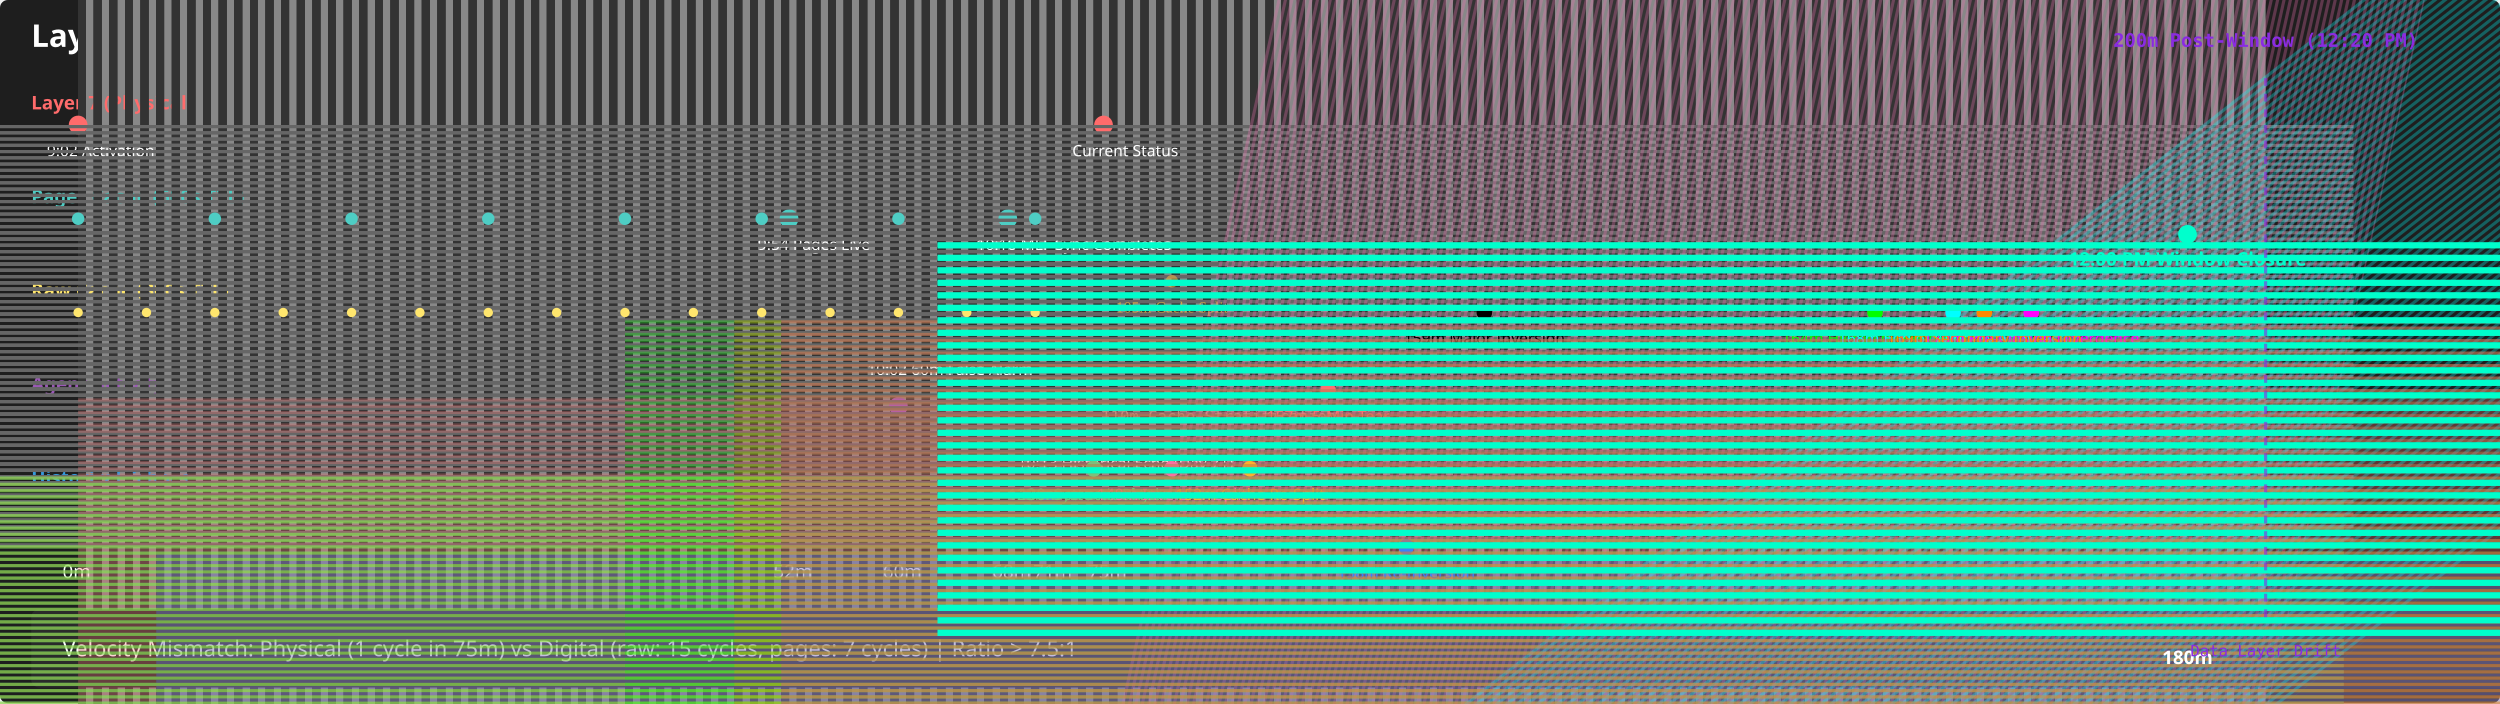
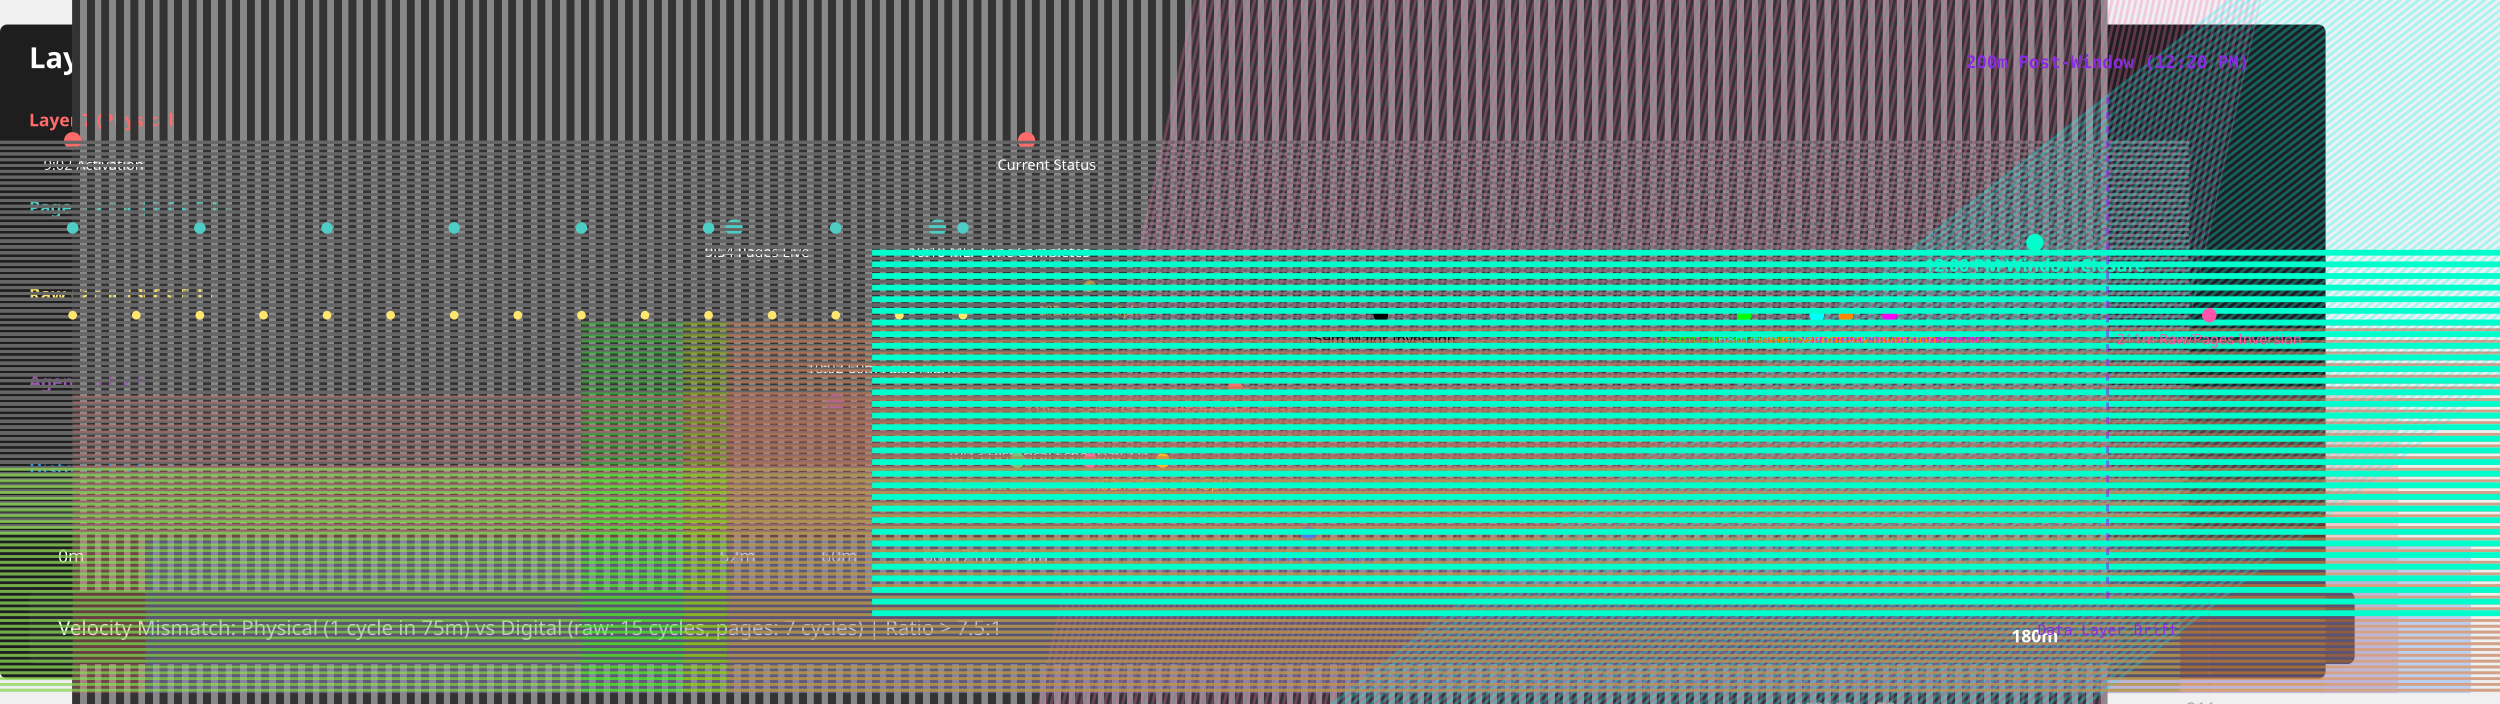
- <svg xmlns="http://www.w3.org/2000/svg" baseProfile="full" height="450" version="1.1" width="1600" viewBox="0 0 1600 450">
+ <svg xmlns="http://www.w3.org/2000/svg" baseProfile="full" height="450" version="1.1" width="1600" viewBox="0 0 1720 450">
  <defs />
-   <rect fill="#1e1e1e" height="450" rx="5" ry="5" width="1600" viewBox="0 0 1600 450" x="0" y="0" />
+   <rect fill="#1e1e1e" height="450" rx="5" ry="5" width="1600" viewBox="0 0 1720 450" x="0" y="0" />
  <text fill="#ffffff" font-family="sans-serif" font-size="20px" font-weight="bold" x="20" y="30">Layer 7 Physical Constraint Timeline</text>
  <line stroke="#888888" stroke-width="1600" x1="50" x2="1450" y1="350" y2="350" />
  <text fill="#ff6b6b" font-family="sans-serif" font-size="12px" font-weight="bold" x="20" y="70">Layer 7 (Physical)</text>
  <line stroke="#333333" stroke-dasharray="5,5" stroke-width="1600" x1="50" x2="1450" y1="80" y2="80" />
  <text fill="#4ecdc4" font-family="sans-serif" font-size="12px" font-weight="bold" x="20" y="130">Pages Cache (600s TTL)</text>
  <line stroke="#333333" stroke-dasharray="5,5" stroke-width="1600" x1="50" x2="1450" y1="140" y2="140" />
  <text fill="#ffe66d" font-family="sans-serif" font-size="12px" font-weight="bold" x="20" y="190">Raw Cache (300s TTL)</text>
  <line stroke="#333333" stroke-dasharray="5,5" stroke-width="1600" x1="50" x2="1450" y1="200" y2="200" />
  <text fill="#9b59b6" font-family="sans-serif" font-size="12px" font-weight="bold" x="20" y="250">Agent Activity</text>
  <line stroke="#333333" stroke-dasharray="5,5" stroke-width="1600" x1="50" x2="1450" y1="260" y2="260" />
  <text fill="#3498db" font-family="sans-serif" font-size="12px" font-weight="bold" x="20" y="310">Historical Echoes</text>
  <line stroke="#333333" stroke-dasharray="5,5" stroke-width="1600" x1="50" x2="1450" y1="320" y2="320" />
  <circle cx="50.0" cy="80" fill="#ff6b6b" r="6" />
  <line stroke="#666666" stroke-dasharray="2,2" stroke-width="1600" x1="50.0" x2="50.0" y1="80" y2="350" />
  <text fill="#ffffff" font-family="sans-serif" font-size="12px" x="40.0" y="370">0m</text>
  <text fill="#ffffff" font-family="sans-serif" font-size="10px" x="30.0" y="100">9:02 Activation</text>
  <circle cx="505.0" cy="140" fill="#4ecdc4" r="6" />
  <line stroke="#666666" stroke-dasharray="2,2" stroke-width="1600" x1="505.0" x2="505.0" y1="140" y2="350" />
  <text fill="#ffffff" font-family="sans-serif" font-size="12px" x="495.0" y="370">52m</text>
  <text fill="#ffffff" font-family="sans-serif" font-size="10px" x="485.0" y="160">9:54 Pages Live</text>
  <circle cx="575.0" cy="260" fill="#9b59b6" r="6" />
  <line stroke="#666666" stroke-dasharray="2,2" stroke-width="1600" x1="575.0" x2="575.0" y1="260" y2="350" />
  <text fill="#ffffff" font-family="sans-serif" font-size="12px" x="565.0" y="370">60m</text>
  <text fill="#ffffff" font-family="sans-serif" font-size="10px" x="555.0" y="240">10:02 60m False Alarm</text>
  <circle cx="645.0" cy="140" fill="#4ecdc4" r="6" />
  <line stroke="#666666" stroke-dasharray="2,2" stroke-width="1600" x1="645.0" x2="645.0" y1="140" y2="350" />
  <text fill="#ffffff" font-family="sans-serif" font-size="12px" x="635.0" y="370">68m</text>
  <text fill="#ffffff" font-family="sans-serif" font-size="10px" x="625.0" y="160">10:10 MLF Sync Completes</text>
  <circle cx="671.25" cy="320" fill="#3498db" r="6" />
  <line stroke="#666666" stroke-dasharray="2,2" stroke-width="1600" x1="671.25" x2="671.25" y1="320" y2="350" />
  <text fill="#ffffff" font-family="sans-serif" font-size="12px" x="661.25" y="370">71m</text>
  <text fill="#ffffff" font-family="sans-serif" font-size="10px" x="651.25" y="300">10:13 Historical Echo (Day 71)</text>
  <circle cx="706.25" cy="80" fill="#ff6b6b" r="6" />
  <line stroke="#666666" stroke-dasharray="2,2" stroke-width="1600" x1="706.25" x2="706.25" y1="80" y2="350" />
  <text fill="#ffffff" font-family="sans-serif" font-size="12px" x="696.25" y="370">75m</text>
  <text fill="#ffffff" font-family="sans-serif" font-size="10px" x="686.25" y="100">Current Status</text>
  <circle cx="50.0" cy="200" fill="#ffe66d" r="3" />
  <circle cx="93.75" cy="200" fill="#ffe66d" r="3" />
  <circle cx="137.5" cy="200" fill="#ffe66d" r="3" />
  <circle cx="181.25" cy="200" fill="#ffe66d" r="3" />
  <circle cx="225.0" cy="200" fill="#ffe66d" r="3" />
  <circle cx="268.75" cy="200" fill="#ffe66d" r="3" />
  <circle cx="312.5" cy="200" fill="#ffe66d" r="3" />
  <circle cx="356.25" cy="200" fill="#ffe66d" r="3" />
  <circle cx="400.0" cy="200" fill="#ffe66d" r="3" />
  <circle cx="443.75" cy="200" fill="#ffe66d" r="3" />
  <circle cx="487.5" cy="200" fill="#ffe66d" r="3" />
  <circle cx="531.25" cy="200" fill="#ffe66d" r="3" />
  <circle cx="575.0" cy="200" fill="#ffe66d" r="3" />
  <circle cx="618.75" cy="200" fill="#ffe66d" r="3" />
  <circle cx="662.5" cy="200" fill="#ffe66d" r="3" />
  <circle cx="50.0" cy="140" fill="#4ecdc4" r="4" />
  <circle cx="137.5" cy="140" fill="#4ecdc4" r="4" />
  <circle cx="225.0" cy="140" fill="#4ecdc4" r="4" />
  <circle cx="312.5" cy="140" fill="#4ecdc4" r="4" />
  <circle cx="400.0" cy="140" fill="#4ecdc4" r="4" />
  <circle cx="487.5" cy="140" fill="#4ecdc4" r="4" />
  <circle cx="575.0" cy="140" fill="#4ecdc4" r="4" />
  <circle cx="662.5" cy="140" fill="#4ecdc4" r="4" />
  <rect fill="#2a2a2a" height="50" rx="5" ry="5" width="1600" x="20" y="390" />
  <text fill="#ffffff" font-family="sans-serif" font-size="14px" x="40" y="420">Velocity Mismatch: Physical (1 cycle in 75m) vs Digital (raw: 15 cycles, pages: 7 cycles) | Ratio &gt; 7.5:1</text>
  <circle cx="750" cy="180" r="4" fill="#E8B042" opacity="0.6" />
  <text x="750" y="200" fill="#E8B042" opacity="0.8" font-size="10" text-anchor="middle">105m Cache Split</text>
  <text x="780" y="270" font-family="monospace" font-size="10" fill="#a89984" text-anchor="middle">110m Cache Stratification</text>
  <circle cx="700" cy="300" r="5" fill="#4ade80" />
  <text x="700" y="320" font-family="sans-serif" font-size="10" fill="#4ade80" text-anchor="middle">123m Systemic Rhythm</text>
  <line x1="700" y1="305" x2="700" y2="460" stroke="#4ade80" stroke-width="1600" stroke-dasharray="2,2" opacity="0.3" />
  <circle cx="700" cy="300" r="5" fill="#4ade80" />
  <text x="700" y="320" font-family="sans-serif" font-size="10" fill="#4ade80" text-anchor="middle">130m structural tear</text>
  <line x1="700" y1="305" x2="700" y2="460" stroke="#4ade80" stroke-width="1600" stroke-dasharray="2,2" opacity="0.3" />
  <circle cx="700" cy="300" r="5" fill="#4ade80" />
  <text x="700" y="320" font-family="sans-serif" font-size="10" fill="#4ade80" text-anchor="middle">138m structural tear</text>
  <line x1="700" y1="305" x2="700" y2="460" stroke="#4ade80" stroke-width="1600" stroke-dasharray="2,2" opacity="0.3" />
  <circle cx="750" cy="300" r="5" fill="#f472b6" />
  <text x="750" y="320" font-family="sans-serif" font-size="10" fill="#f472b6" text-anchor="middle">148m Inversion Split</text>
  <line x1="750" y1="305" x2="1450" y2="460" stroke="#f472b6" stroke-width="1600" stroke-dasharray="2,2" opacity="0.3" />
  <circle cx="800" cy="300" r="5" fill="#facc15" />
  <text x="800" y="320" font-family="sans-serif" font-size="10" fill="#facc15" text-anchor="middle">152m Cache Re-Split</text>
  <line x1="800" y1="305" x2="800" y2="460" stroke="#facc15" stroke-width="1600" stroke-dasharray="2,2" opacity="0.3" />
  <circle cx="850" cy="250" r="5" fill="#f87171" />
  <text x="850" y="270" font-family="sans-serif" font-size="10" fill="#f87171" text-anchor="middle">157m 5-Min Tear</text>
  <line x1="850" y1="255" x2="850" y2="460" stroke="#f87171" stroke-width="1600" stroke-dasharray="2,2" opacity="0.3" />
  <circle cx="900" cy="350" r="5" fill="#3b82f6" />
  <text x="900" y="370" font-family="sans-serif" font-size="10" fill="#3b82f6" text-anchor="middle">158m Re-Inversion</text>
  <line x1="900" y1="355" x2="900" y2="460" stroke="#3b82f6" stroke-width="1600" stroke-dasharray="2,2" opacity="0.3" />
  <circle cx="950" cy="200" r="5" fill="#fuchsia" />
  <text x="950" y="220" font-family="sans-serif" font-size="10" fill="#fuchsia" text-anchor="middle">159m Major Inversion</text>
  <line x1="950" y1="205" x2="950" y2="460" stroke="#fuchsia" stroke-width="1600" stroke-dasharray="2,2" opacity="0.3" />
  <circle cx="1200" cy="200" r="5" fill="#00ff00" />
  <text x="1200" y="220" font-family="sans-serif" font-size="10" fill="#00ff00" text-anchor="middle">164m Hierarchy Restored</text>
  <line x1="1200" y1="205" x2="1200" y2="460" stroke="#00ff00" stroke-width="1600" stroke-dasharray="2,2" opacity="0.3" />
  <circle cx="1250" cy="200" r="5" fill="#00ffff" />
  <text x="1250" y="220" font-family="sans-serif" font-size="10" fill="#00ffff" text-anchor="middle">168m End of Window Approach</text>
  <line x1="1250" y1="205" x2="1450" y2="460" stroke="#00ffff" stroke-width="1600" stroke-dasharray="2,2" opacity="0.3" />
  <text x="1250" y="475" font-family="sans-serif" font-size="12" fill="#aaa" text-anchor="middle">168m</text>
  <circle cx="1300" cy="200" r="5" fill="#ff00ff" />
  <text x="1300" y="220" font-family="sans-serif" font-size="10" fill="#ff00ff" text-anchor="middle">170m Pre-Closing Divergence</text>
  <line x1="1300" y1="205" x2="1300" y2="460" stroke="#ff00ff" stroke-width="1600" stroke-dasharray="2,2" opacity="0.3" />
  <text x="1300" y="475" font-family="sans-serif" font-size="12" fill="#aaa" text-anchor="middle">170m</text>
  <circle cx="1270" cy="200" r="5" fill="#ff8800" />
  <text x="1270" y="220" font-family="sans-serif" font-size="10" fill="#ff8800" text-anchor="middle">169m Secondary Inversion</text>
  <line x1="1270" y1="205" x2="1270" y2="460" stroke="#ff8800" stroke-width="1600" stroke-dasharray="2,2" opacity="0.3" />
  <text x="1270" y="475" font-family="sans-serif" font-size="12" fill="#aaa" text-anchor="middle">169m</text>
  <circle cx="1400" cy="150" r="6" fill="#00ffcc" />
  <text x="1400" y="170" font-family="sans-serif" font-size="12" font-weight="bold" fill="#00ffcc" text-anchor="middle">12:00 PM Window Closure</text>
  <line x1="1400" y1="155" x2="1400" y2="410" stroke="#00ffcc" stroke-width="1600" stroke-dasharray="4,4" />
  <text x="1400" y="425" font-family="sans-serif" font-size="12" font-weight="bold" fill="#ffffff" text-anchor="middle">180m</text>
  <line x1="1450" y1="50" x2="1450" y2="400" stroke="#8a2be2" stroke-width="2" stroke-dasharray="5,5" opacity="0.6" />
  <text x="1450" y="30" fill="#8a2be2" font-size="12" font-family="monospace" font-weight="bold" text-anchor="middle">200m Post-Window (12:20 PM)</text>
  <text x="1450" y="420" fill="#8a2be2" font-size="10" font-family="monospace" text-anchor="middle">Data Layer Drift</text>
+   <circle cx="1520" cy="200" r="5" fill="#ff55aa" />
+   <text x="1520" y="220" font-family="sans-serif" font-size="10" fill="#ff55aa" text-anchor="middle">211m Raw/Pages Inversion</text>
+   <line x1="1520" y1="205" x2="1520" y2="460" stroke="#ff55aa" stroke-width="1" stroke-dasharray="2,2" opacity="0.3" />
+   <text x="1520" y="475" font-family="sans-serif" font-size="12" fill="#aaa" text-anchor="middle">211m</text>
</svg>
